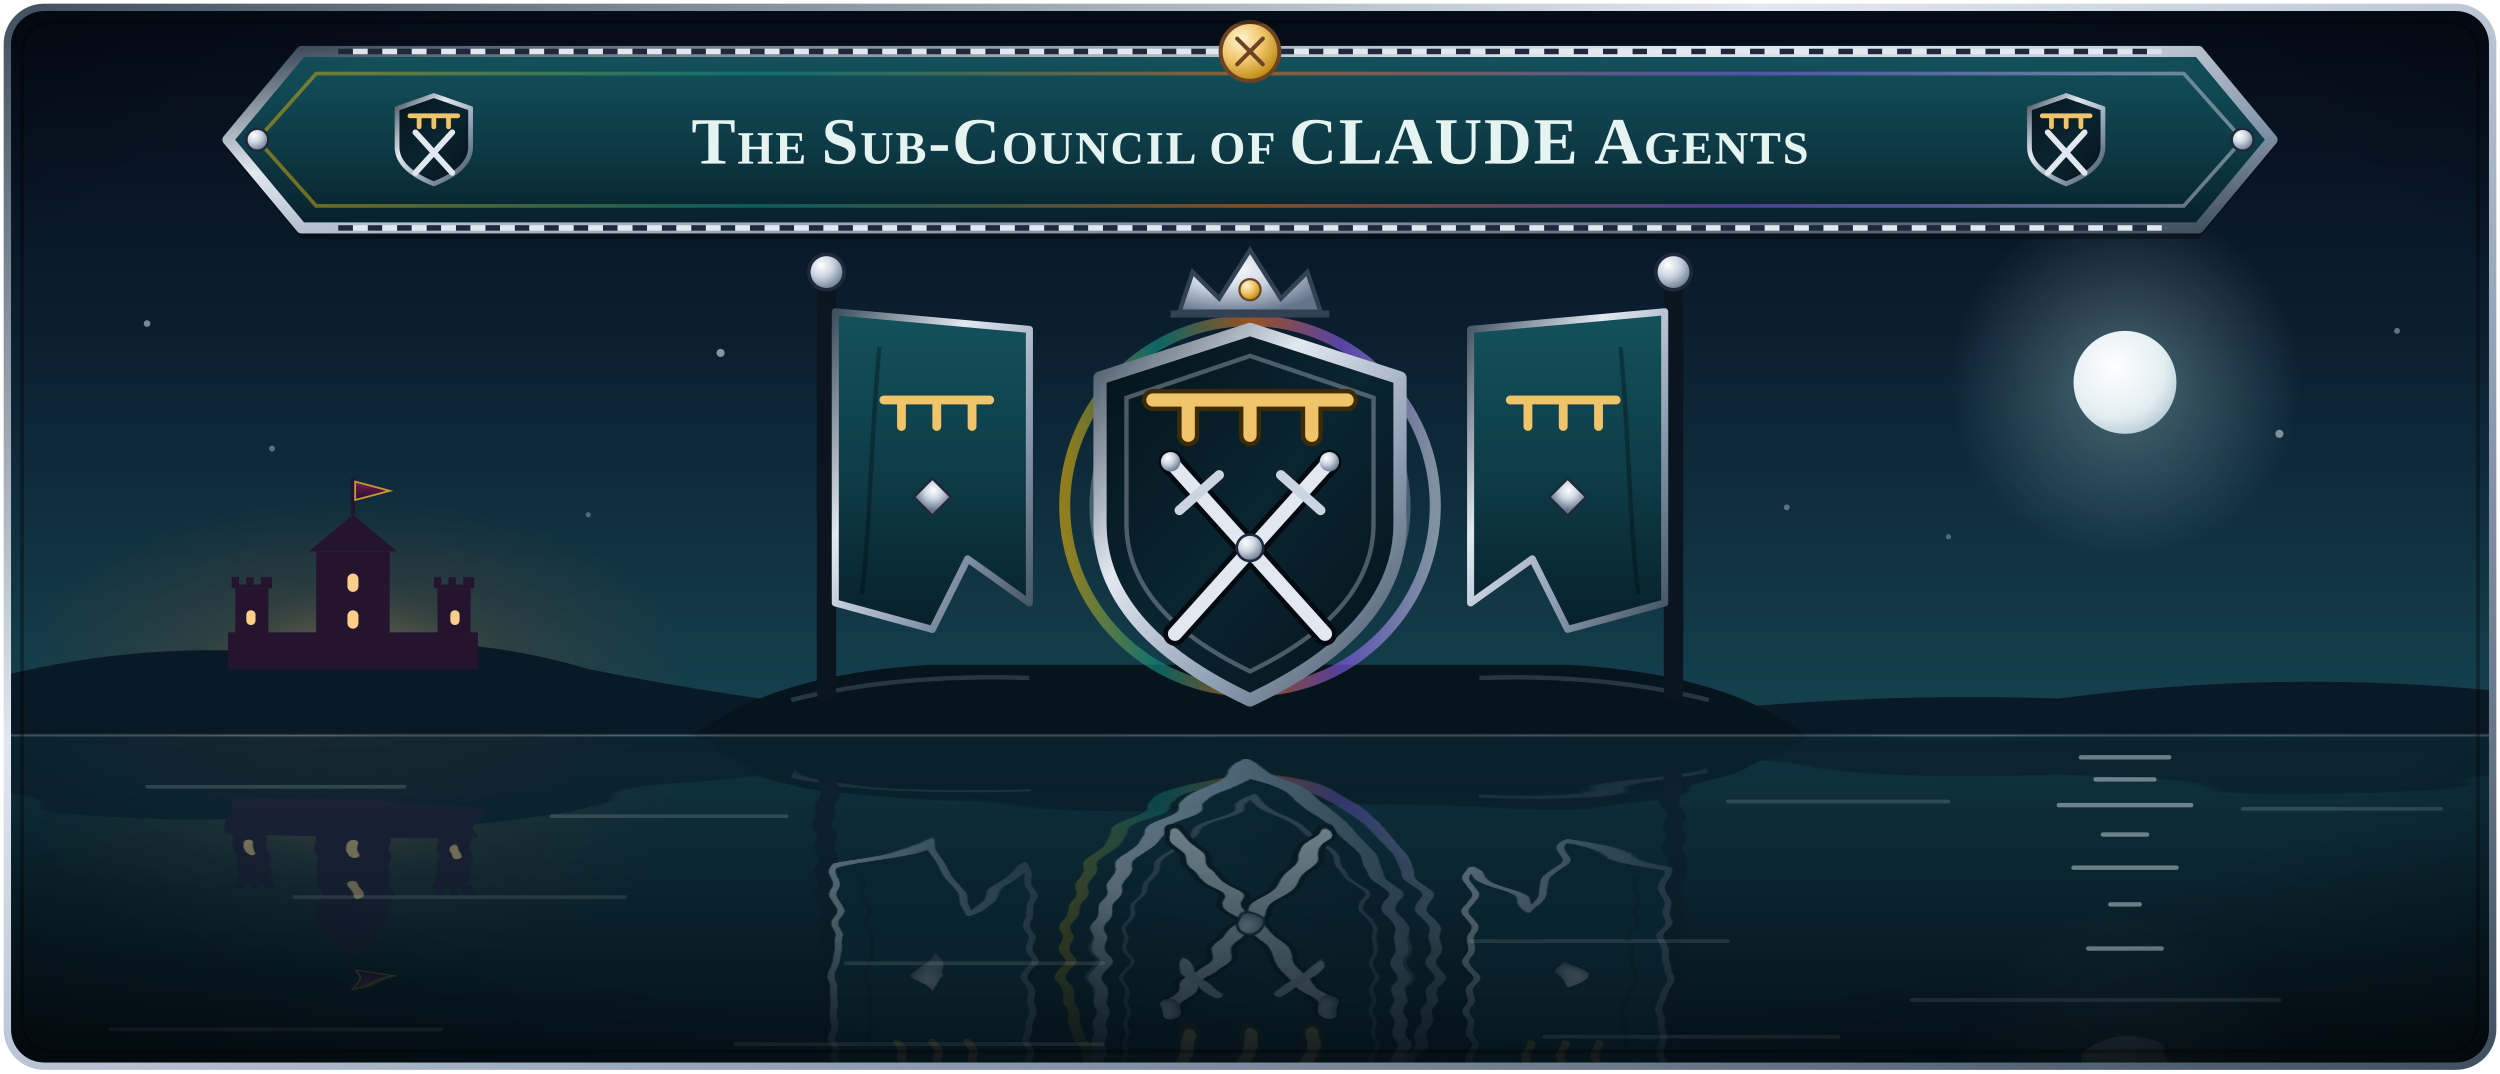
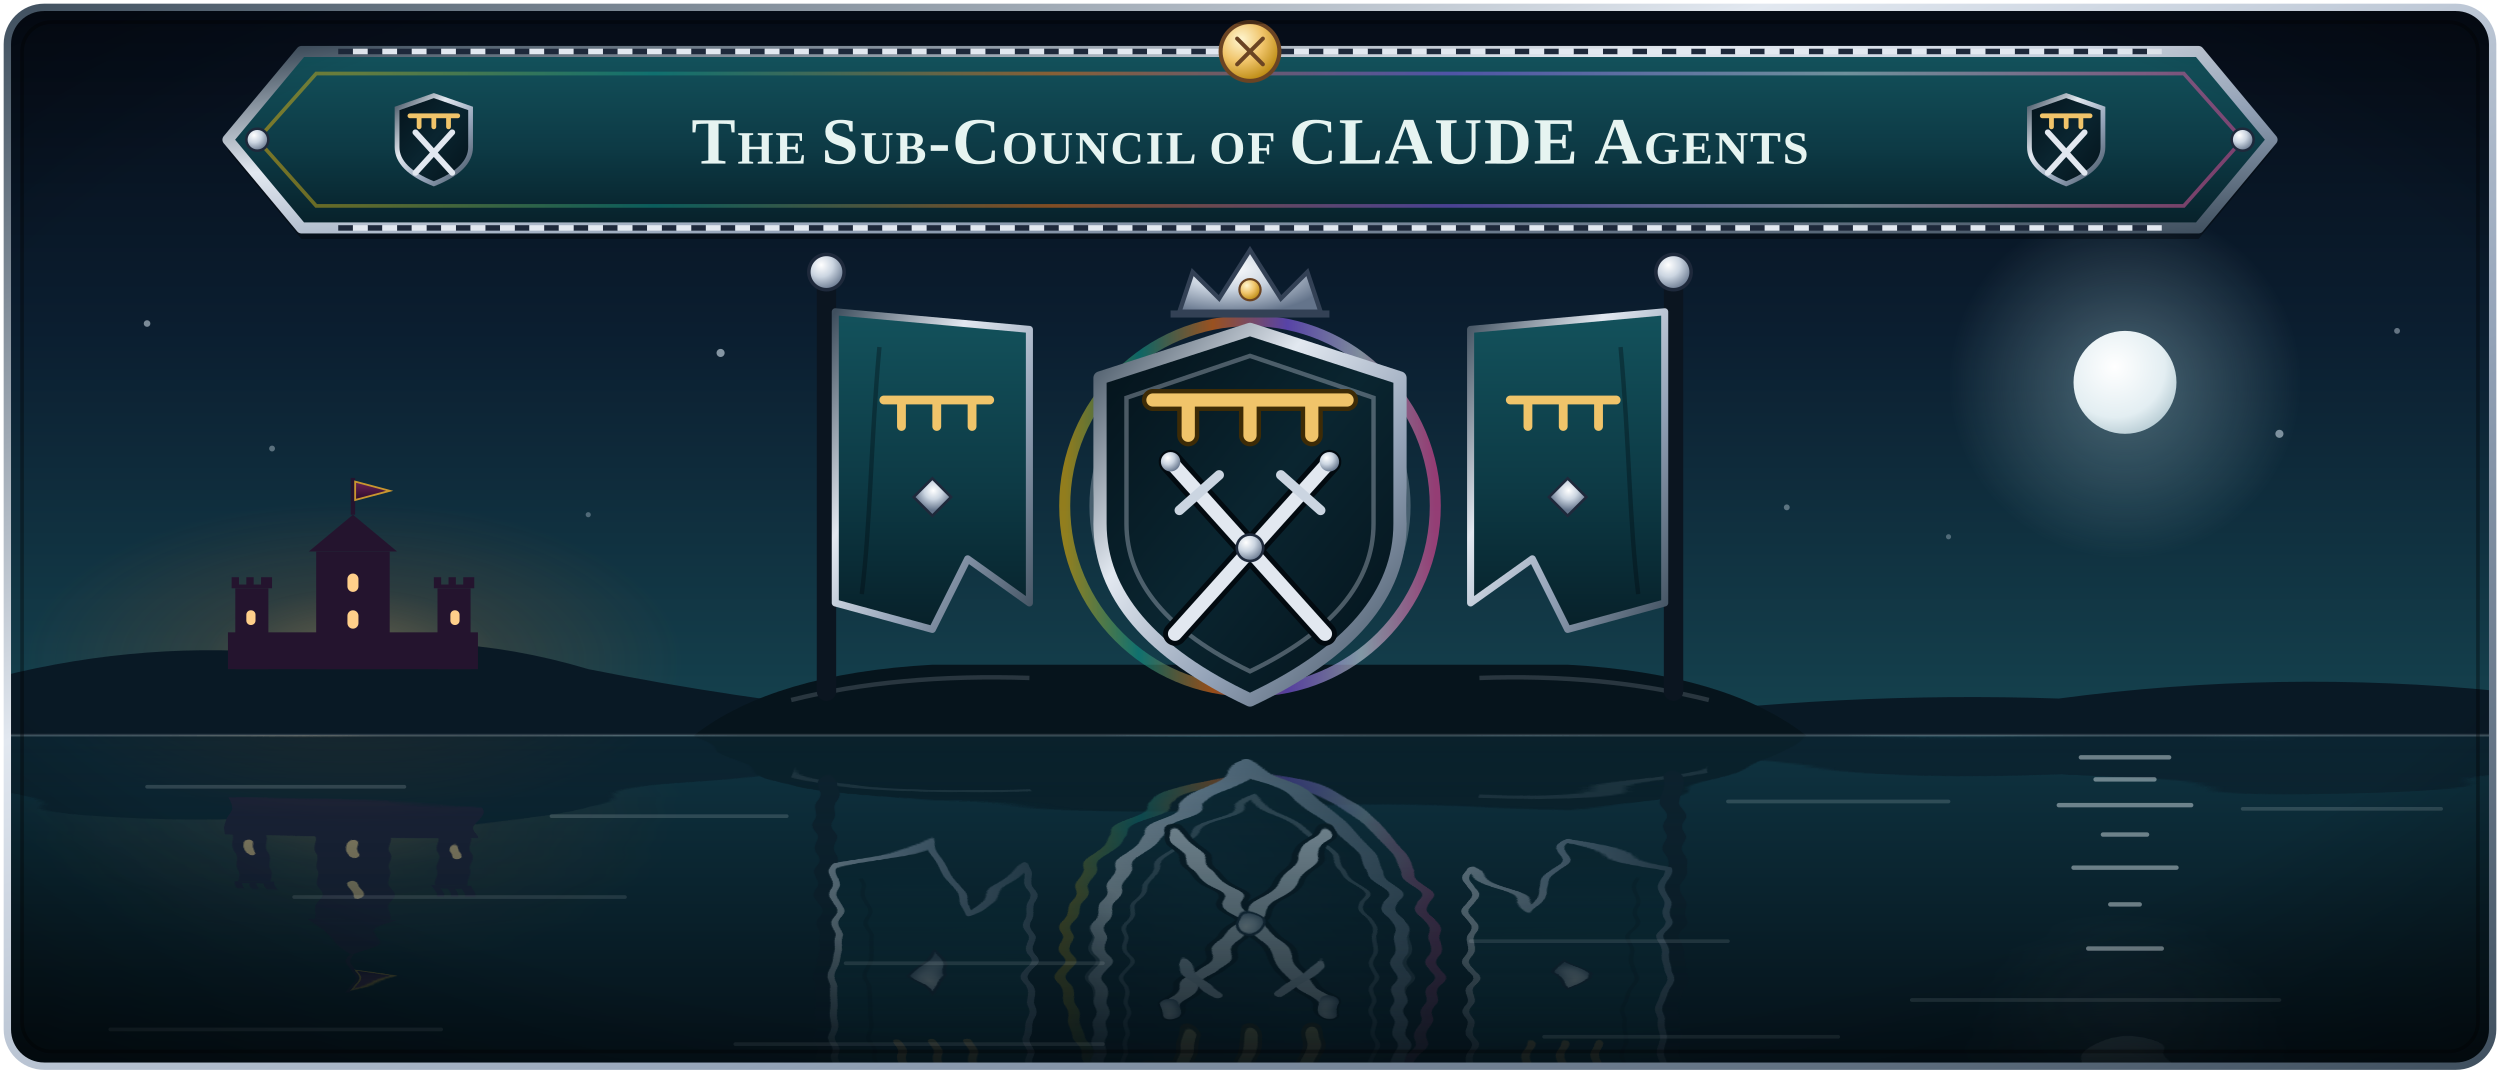
<svg xmlns="http://www.w3.org/2000/svg" width="680" height="292" viewBox="0 0 680 292" role="img" aria-label="Seal and banner of The Sub-Council of CLAUDE Agents">
  <defs>
    <linearGradient id="bnSky" x1="0" y1="0" x2="0" y2="1">
      <stop offset="0%" stop-color="#050b16" />
      <stop offset="45%" stop-color="#0b1e30" />
      <stop offset="100%" stop-color="#15434f" />
    </linearGradient>
    <linearGradient id="bnWater" x1="0" y1="0" x2="0" y2="1">
      <stop offset="0%" stop-color="#0f3442" />
      <stop offset="100%" stop-color="#040f16" />
    </linearGradient>
    <radialGradient id="bnMoonGlow" cx="0.5" cy="0.5" r="0.5">
      <stop offset="0%" stop-color="#bfe6ee" stop-opacity="0.35" />
      <stop offset="100%" stop-color="#bfe6ee" stop-opacity="0" />
    </radialGradient>
    <radialGradient id="bnMoon" cx="40%" cy="35%" r="70%">
      <stop offset="0%" stop-color="#ffffff" />
      <stop offset="70%" stop-color="#e3eef2" />
      <stop offset="100%" stop-color="#b6cbd3" />
    </radialGradient>
    <radialGradient id="bnLiegeGlow" cx="0.5" cy="0.5" r="0.5">
      <stop offset="0%" stop-color="#ffb968" stop-opacity="0.4" />
      <stop offset="45%" stop-color="#d0641f" stop-opacity="0.14" />
      <stop offset="100%" stop-color="#d0641f" stop-opacity="0" />
    </radialGradient>
    <linearGradient id="bnSilver" x1="0%" y1="0%" x2="100%" y2="100%">
      <stop offset="0%" stop-color="#3f4f5e" />
      <stop offset="35%" stop-color="#e2e8f0" />
      <stop offset="65%" stop-color="#94a3b8" />
      <stop offset="100%" stop-color="#3f4f5e" />
    </linearGradient>
    <linearGradient id="bnRod" x1="0%" y1="0%" x2="0%" y2="100%">
      <stop offset="0%" stop-color="#f8fafc" />
      <stop offset="50%" stop-color="#94a3b8" />
      <stop offset="100%" stop-color="#334155" />
    </linearGradient>
    <linearGradient id="bnTide" x1="0" y1="0" x2="0" y2="1">
      <stop offset="0%" stop-color="#13525c" />
      <stop offset="55%" stop-color="#0d3a45" />
      <stop offset="100%" stop-color="#072029" />
    </linearGradient>
    <linearGradient id="bnCap" x1="0%" y1="0%" x2="100%" y2="100%">
      <stop offset="0%" stop-color="#04121a" />
      <stop offset="50%" stop-color="#0a2530" />
      <stop offset="100%" stop-color="#04121a" />
    </linearGradient>
    <linearGradient id="bnMembers" x1="0%" y1="0%" x2="100%" y2="0%">
      <stop offset="0%" stop-color="#eab308" />
-       <stop offset="25%" stop-color="#0d9488" />
-       <stop offset="50%" stop-color="#f97316" />
-       <stop offset="75%" stop-color="#8b5cf6" />
-       <stop offset="100%" stop-color="#cbd5e1" />
+       <stop offset="20%" stop-color="#0d9488" />
+       <stop offset="40%" stop-color="#f97316" />
+       <stop offset="60%" stop-color="#8b5cf6" />
+       <stop offset="80%" stop-color="#cbd5e1" />
+       <stop offset="100%" stop-color="#ec4899" />
    </linearGradient>
    <radialGradient id="bnGem" cx="35%" cy="30%" r="75%">
      <stop offset="0%" stop-color="#ffffff" />
      <stop offset="45%" stop-color="#cbd5e1" />
      <stop offset="100%" stop-color="#64748b" />
    </radialGradient>
    <radialGradient id="bnGold" cx="35%" cy="30%" r="75%">
      <stop offset="0%" stop-color="#fff6d0" />
      <stop offset="50%" stop-color="#f0c46a" />
      <stop offset="100%" stop-color="#b8860b" />
    </radialGradient>
    <linearGradient id="bnPlum" x1="0" y1="0" x2="0" y2="1">
      <stop offset="0%" stop-color="#6b2455" />
      <stop offset="100%" stop-color="#2b0b2d" />
    </linearGradient>
    <linearGradient id="bnFadeGrad" x1="0" y1="200" x2="0" y2="292" gradientUnits="userSpaceOnUse">
      <stop offset="0%" stop-color="#ffffff" stop-opacity="0.6" />
      <stop offset="100%" stop-color="#ffffff" stop-opacity="0.05" />
    </linearGradient>
    <mask id="bnFade" maskUnits="userSpaceOnUse" x="0" y="200" width="680" height="92">
      <rect x="0" y="200" width="680" height="92" fill="url(#bnFadeGrad)" />
    </mask>
    <filter id="bnRipple" filterUnits="userSpaceOnUse" x="0" y="196" width="680" height="96">
      <feTurbulence type="fractalNoise" baseFrequency="0.01 0.22" numOctaves="1" seed="11" result="noise" />
      <feDisplacementMap in="SourceGraphic" in2="noise" scale="7" xChannelSelector="R" yChannelSelector="G" />
    </filter>
    <radialGradient id="bnVignette" cx="50%" cy="45%" r="75%">
      <stop offset="0%" stop-color="#000000" stop-opacity="0" />
      <stop offset="70%" stop-color="#000000" stop-opacity="0" />
      <stop offset="100%" stop-color="#000000" stop-opacity="0.5" />
    </radialGradient>
    <clipPath id="bnClip">
      <rect x="2" y="2" width="676" height="288" rx="10" />
    </clipPath>
  </defs>
  <g clip-path="url(#bnClip)">
    <rect width="680" height="200" fill="url(#bnSky)" />
    <rect y="200" width="680" height="92" fill="url(#bnWater)" />
    <g fill="#eaf6ff">
      <circle cx="40" cy="88" r="0.9" opacity="0.5" />
      <circle cx="74" cy="122" r="0.8" opacity="0.35" />
      <circle cx="196" cy="96" r="1.1" opacity="0.55" />
      <circle cx="232" cy="134" r="0.8" opacity="0.35" />
      <circle cx="452" cy="100" r="1" opacity="0.5" />
      <circle cx="486" cy="138" r="0.8" opacity="0.35" />
      <circle cx="620" cy="118" r="1.1" opacity="0.5" />
      <circle cx="652" cy="90" r="0.8" opacity="0.4" />
      <circle cx="160" cy="140" r="0.7" opacity="0.3" />
      <circle cx="530" cy="146" r="0.7" opacity="0.3" />
    </g>
    <g id="bnWorld">
      <circle cx="578" cy="104" r="48" fill="url(#bnMoonGlow)" />
      <circle cx="578" cy="104" r="14" fill="url(#bnMoon)" />
      <g transform="translate(0,24)">
        <ellipse cx="96" cy="156" rx="90" ry="44" fill="url(#bnLiegeGlow)" />
        <path d="M 0 176 L 0 160 Q 40 150 80 154 Q 120 146 160 158 Q 200 166 240 170 L 440 172 Q 500 164 560 166 Q 620 158 680 164 L 680 176 Z" fill="#091925" />
        <g fill="#24142e">
          <rect x="62" y="148" width="68" height="10" />
          <rect x="64" y="136" width="9" height="22" />
          <rect x="119" y="136" width="9" height="22" />
          <rect x="86" y="126" width="20" height="32" />
          <path d="M 84 126 L 96 116 L 108 126 Z" />
          <path d="M 63 136 L 63 133 L 65 133 L 65 135 L 67 135 L 67 133 L 69 133 L 69 135 L 71 135 L 71 133 L 74 133 L 74 136 Z" />
          <path d="M 118 136 L 118 133 L 120 133 L 120 135 L 122 135 L 122 133 L 124 133 L 124 135 L 126 135 L 126 133 L 129 133 L 129 136 Z" />
          <rect x="95.4" y="106" width="1.2" height="10" />
        </g>
        <path d="M 96.6 107 L 106 109.5 L 96.6 112 Z" fill="url(#bnPlum)" stroke="#c9962f" stroke-width="0.5" />
        <g fill="#ffcf8a">
          <rect x="94.5" y="132" width="3" height="5" rx="1.5" />
          <rect x="94.5" y="142" width="3" height="5" rx="1.5" />
          <rect x="67" y="142" width="2.5" height="4" rx="1.2" />
          <rect x="122.5" y="142" width="2.5" height="4" rx="1.2" />
        </g>
      </g>
      <g transform="translate(340,200) scale(1.2) translate(-340,-176)">
        <path d="M 214 176 Q 232 162 268 160 L 412 160 Q 448 162 466 176 Z" fill="#06141c" />
        <path d="M 236 168 Q 260 162 290 163 M 392 163 Q 420 162 444 168" fill="none" stroke="#cbd5e1" stroke-opacity="0.18" stroke-width="1" />
        <g stroke="#0b1520" stroke-width="4.4" stroke-linecap="round">
          <line x1="244" y1="166" x2="244" y2="74" />
          <line x1="436" y1="166" x2="436" y2="74" />
        </g>
        <g stroke="url(#bnRod)" stroke-width="2.8" stroke-linecap="round">
          <line x1="244" y1="166" x2="244" y2="74" />
          <line x1="436" y1="166" x2="436" y2="74" />
        </g>
        <circle cx="244" cy="71" r="4" fill="url(#bnGem)" stroke="#1e293b" stroke-width="0.8" />
        <circle cx="436" cy="71" r="4" fill="url(#bnGem)" stroke="#1e293b" stroke-width="0.8" />
        <g stroke="url(#bnSilver)" stroke-width="1.6" stroke-linejoin="round">
          <path d="M 246 80 L 290 84 L 290 146 L 276 136 L 268 152 L 246 146 Z" fill="url(#bnTide)" />
          <path d="M 434 80 L 390 84 L 390 146 L 404 136 L 412 152 L 434 146 Z" fill="url(#bnTide)" />
        </g>
        <path d="M 256 88 C 254 110 254 128 252 144 M 424 88 C 426 110 426 128 428 144" fill="none" stroke="#020a10" stroke-opacity="0.35" stroke-width="1" />
        <g stroke="#f0c46a" stroke-width="2" stroke-linecap="round">
          <path d="M 257 100 L 281 100 M 261 100 L 261 106 M 269 100 L 269 106 M 277 100 L 277 106" />
          <path d="M 399 100 L 423 100 M 403 100 L 403 106 M 411 100 L 411 106 M 419 100 L 419 106" />
        </g>
        <rect width="6" height="6" fill="url(#bnGem)" stroke="#1e293b" stroke-width="0.6" transform="translate(268,122) rotate(45) translate(-3,-3)" />
        <rect width="6" height="6" fill="url(#bnGem)" stroke="#1e293b" stroke-width="0.6" transform="translate(412,122) rotate(45) translate(-3,-3)" />
        <circle cx="340" cy="124" r="42" fill="none" stroke="url(#bnMembers)" stroke-width="2.5" opacity="0.6" />
        <circle cx="340" cy="124" r="36" fill="none" stroke="#cbd5e1" stroke-width="0.8" opacity="0.3" />
        <path d="M 324 80 L 327 71 L 333 77 L 340 66 L 347 77 L 353 71 L 356 80 Z" fill="url(#bnGem)" stroke="#334155" stroke-width="1" />
        <line x1="322" y1="80.5" x2="358" y2="80.5" stroke="#334155" stroke-width="1.6" />
        <circle cx="340" cy="75" r="2.4" fill="url(#bnGold)" stroke="#6b4423" stroke-width="0.5" />
        <path d="M 340 84 L 374 95 L 374 128 Q 374 152 340 168 Q 306 152 306 128 L 306 95 Z" fill="url(#bnCap)" stroke="url(#bnSilver)" stroke-width="3" stroke-linejoin="round" />
        <path d="M 340 90 L 368 99.5 L 368 128 Q 368 148 340 161.5 Q 312 148 312 128 L 312 99.5 Z" fill="none" stroke="#cbd5e1" stroke-opacity="0.35" stroke-width="1" />
        <g stroke-linecap="round">
          <path d="M 322 114 L 357 153 M 358 114 L 323 153" stroke="#020a10" stroke-width="5.4" />
          <path d="M 322 114 L 357 153 M 358 114 L 323 153" stroke="#e2e8f0" stroke-width="3.2" />
          <path d="M 324 125 L 333 117 M 356 125 L 347 117" stroke="#cbd5e1" stroke-width="2.2" />
        </g>
        <circle cx="322" cy="114" r="2.2" fill="url(#bnGem)" />
        <circle cx="358" cy="114" r="2.2" fill="url(#bnGem)" />
        <circle cx="340" cy="133.5" r="3" fill="url(#bnGem)" stroke="#1e293b" stroke-width="0.6" />
        <g stroke="#3d2b06" stroke-width="5" stroke-linecap="round">
          <path d="M 318 100 L 362 100 M 326 100 L 326 108 M 340 100 L 340 108 M 354 100 L 354 108" />
        </g>
        <g stroke="#f0c46a" stroke-width="3" stroke-linecap="round">
          <path d="M 318 100 L 362 100 M 326 100 L 326 108 M 340 100 L 340 108 M 354 100 L 354 108" />
        </g>
      </g>
    </g>
    <g mask="url(#bnFade)">
      <g filter="url(#bnRipple)">
        <use href="#bnWorld" transform="matrix(1 0 0 -1 0 400)" />
      </g>
    </g>
    <g stroke="#e3eef2" stroke-linecap="round">
      <path d="M 566 206 L 590 206 M 570 212 L 586 212 M 560 219 L 596 219 M 572 227 L 584 227 M 564 236 L 592 236 M 574 246 L 582 246 M 568 258 L 588 258" stroke-opacity="0.45" stroke-width="1.2" />
      <path d="M 40 214 L 110 214 M 150 222 L 214 222 M 470 218 L 530 218 M 610 220 L 664 220" stroke-opacity="0.16" stroke-width="1" />
      <path d="M 80 244 L 170 244 M 230 262 L 300 262 M 400 256 L 470 256 M 520 272 L 620 272" stroke-opacity="0.11" stroke-width="1" />
      <path d="M 30 280 L 120 280 M 200 284 L 300 284 M 420 282 L 500 282" stroke-opacity="0.08" stroke-width="1" />
    </g>
    <line x1="0" y1="200" x2="680" y2="200" stroke="#cbd5e1" stroke-opacity="0.18" stroke-width="0.8" />
    <g>
      <path d="M 82 14 L 598 14 L 618 38 L 598 62 L 82 62 L 62 38 Z" fill="#000000" opacity="0.35" transform="translate(0,3)" />
      <path d="M 82 14 L 598 14 L 618 38 L 598 62 L 82 62 L 62 38 Z" fill="url(#bnTide)" stroke="url(#bnSilver)" stroke-width="3" stroke-linejoin="round" />
      <path d="M 86 20 L 594 20 L 610 38 L 594 56 L 86 56 L 70 38 Z" fill="none" stroke="url(#bnMembers)" stroke-width="1" opacity="0.5" />
      <line x1="92" y1="14" x2="588" y2="14" stroke="#1e293b" stroke-width="1.5" stroke-dasharray="4 4" />
      <line x1="92" y1="14" x2="588" y2="14" stroke="#e2e8f0" stroke-width="1.5" stroke-dasharray="4 4" stroke-dashoffset="4" />
      <line x1="92" y1="62" x2="588" y2="62" stroke="#1e293b" stroke-width="1.5" stroke-dasharray="4 4" />
      <line x1="92" y1="62" x2="588" y2="62" stroke="#e2e8f0" stroke-width="1.5" stroke-dasharray="4 4" stroke-dashoffset="4" />
      <circle cx="70" cy="38" r="3" fill="url(#bnGem)" stroke="#1e293b" stroke-width="0.7" />
      <circle cx="610" cy="38" r="3" fill="url(#bnGem)" stroke="#1e293b" stroke-width="0.7" />
      <g>
        <path d="M 118 26 L 128 29.5 L 128 40 Q 128 46 118 50 Q 108 46 108 40 L 108 29.5 Z" fill="url(#bnCap)" stroke="url(#bnSilver)" stroke-width="1.3" />
        <path d="M 113 36 L 123 47 M 123 36 L 113 47" stroke="#e2e8f0" stroke-width="1.6" stroke-linecap="round" />
        <path d="M 111.5 31.5 L 124.5 31.5 M 114 31.5 L 114 34.5 M 118 31.5 L 118 34.5 M 122 31.5 L 122 34.5" stroke="#f0c46a" stroke-width="1.3" stroke-linecap="round" />
        <path d="M 562 26 L 572 29.5 L 572 40 Q 572 46 562 50 Q 552 46 552 40 L 552 29.5 Z" fill="url(#bnCap)" stroke="url(#bnSilver)" stroke-width="1.3" />
        <path d="M 557 36 L 567 47 M 567 36 L 557 47" stroke="#e2e8f0" stroke-width="1.6" stroke-linecap="round" />
        <path d="M 555.5 31.5 L 568.5 31.5 M 558 31.5 L 558 34.5 M 562 31.5 L 562 34.5 M 566 31.5 L 566 34.5" stroke="#f0c46a" stroke-width="1.3" stroke-linecap="round" />
      </g>
      <circle cx="340" cy="14" r="8" fill="url(#bnGold)" stroke="#6b4423" stroke-width="1.1" />
      <path d="M 336.5 10.5 L 343.5 17.5 M 343.5 10.5 L 336.5 17.5" stroke="#6b4423" stroke-width="1.1" stroke-linecap="round" />
      <text x="340" y="44.5" text-anchor="middle" fill="#e6f4f1" font-family="Cinzel, Georgia, 'Times New Roman', serif" font-size="18" font-weight="700" letter-spacing="0.5" style="font-variant: small-caps">The Sub-Council of CLAUDE Agents</text>
    </g>
    <rect width="680" height="292" fill="url(#bnVignette)" />
  </g>
  <rect x="2" y="2" width="676" height="288" rx="10" fill="none" stroke="url(#bnSilver)" stroke-width="2" />
  <rect x="6" y="6" width="668" height="280" rx="8" fill="none" stroke="#000000" stroke-opacity="0.35" stroke-width="1" />
</svg>
